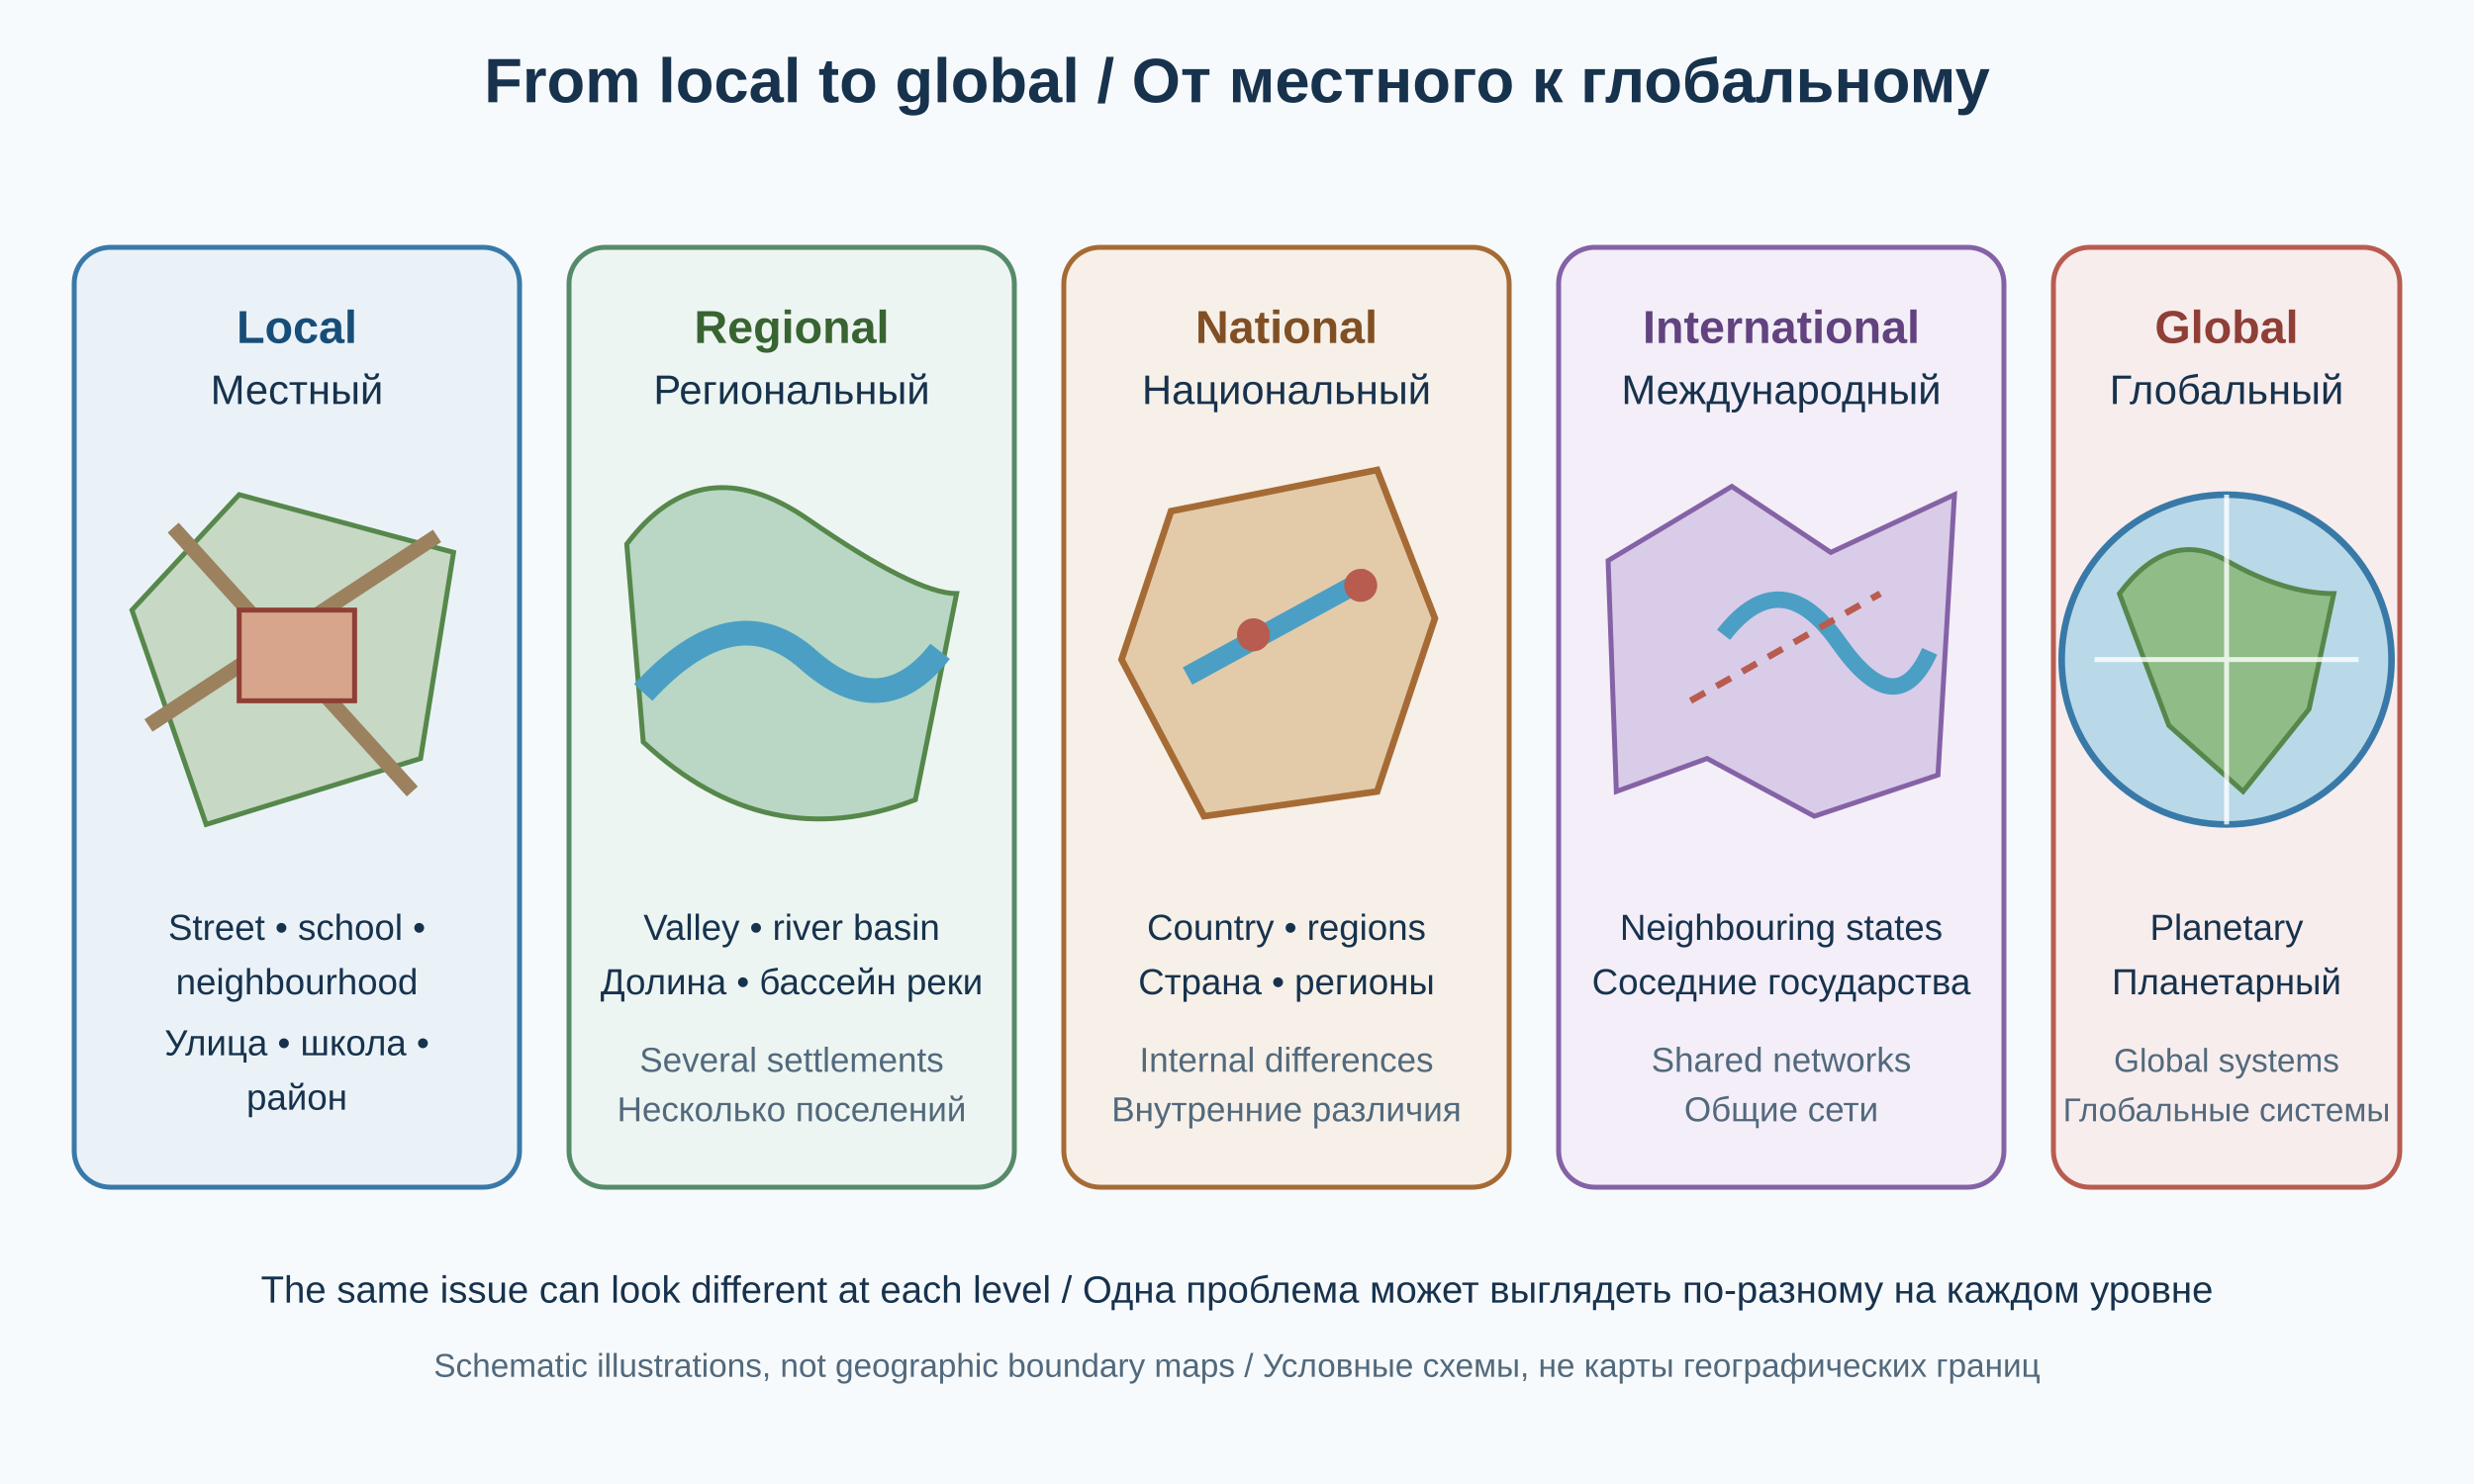
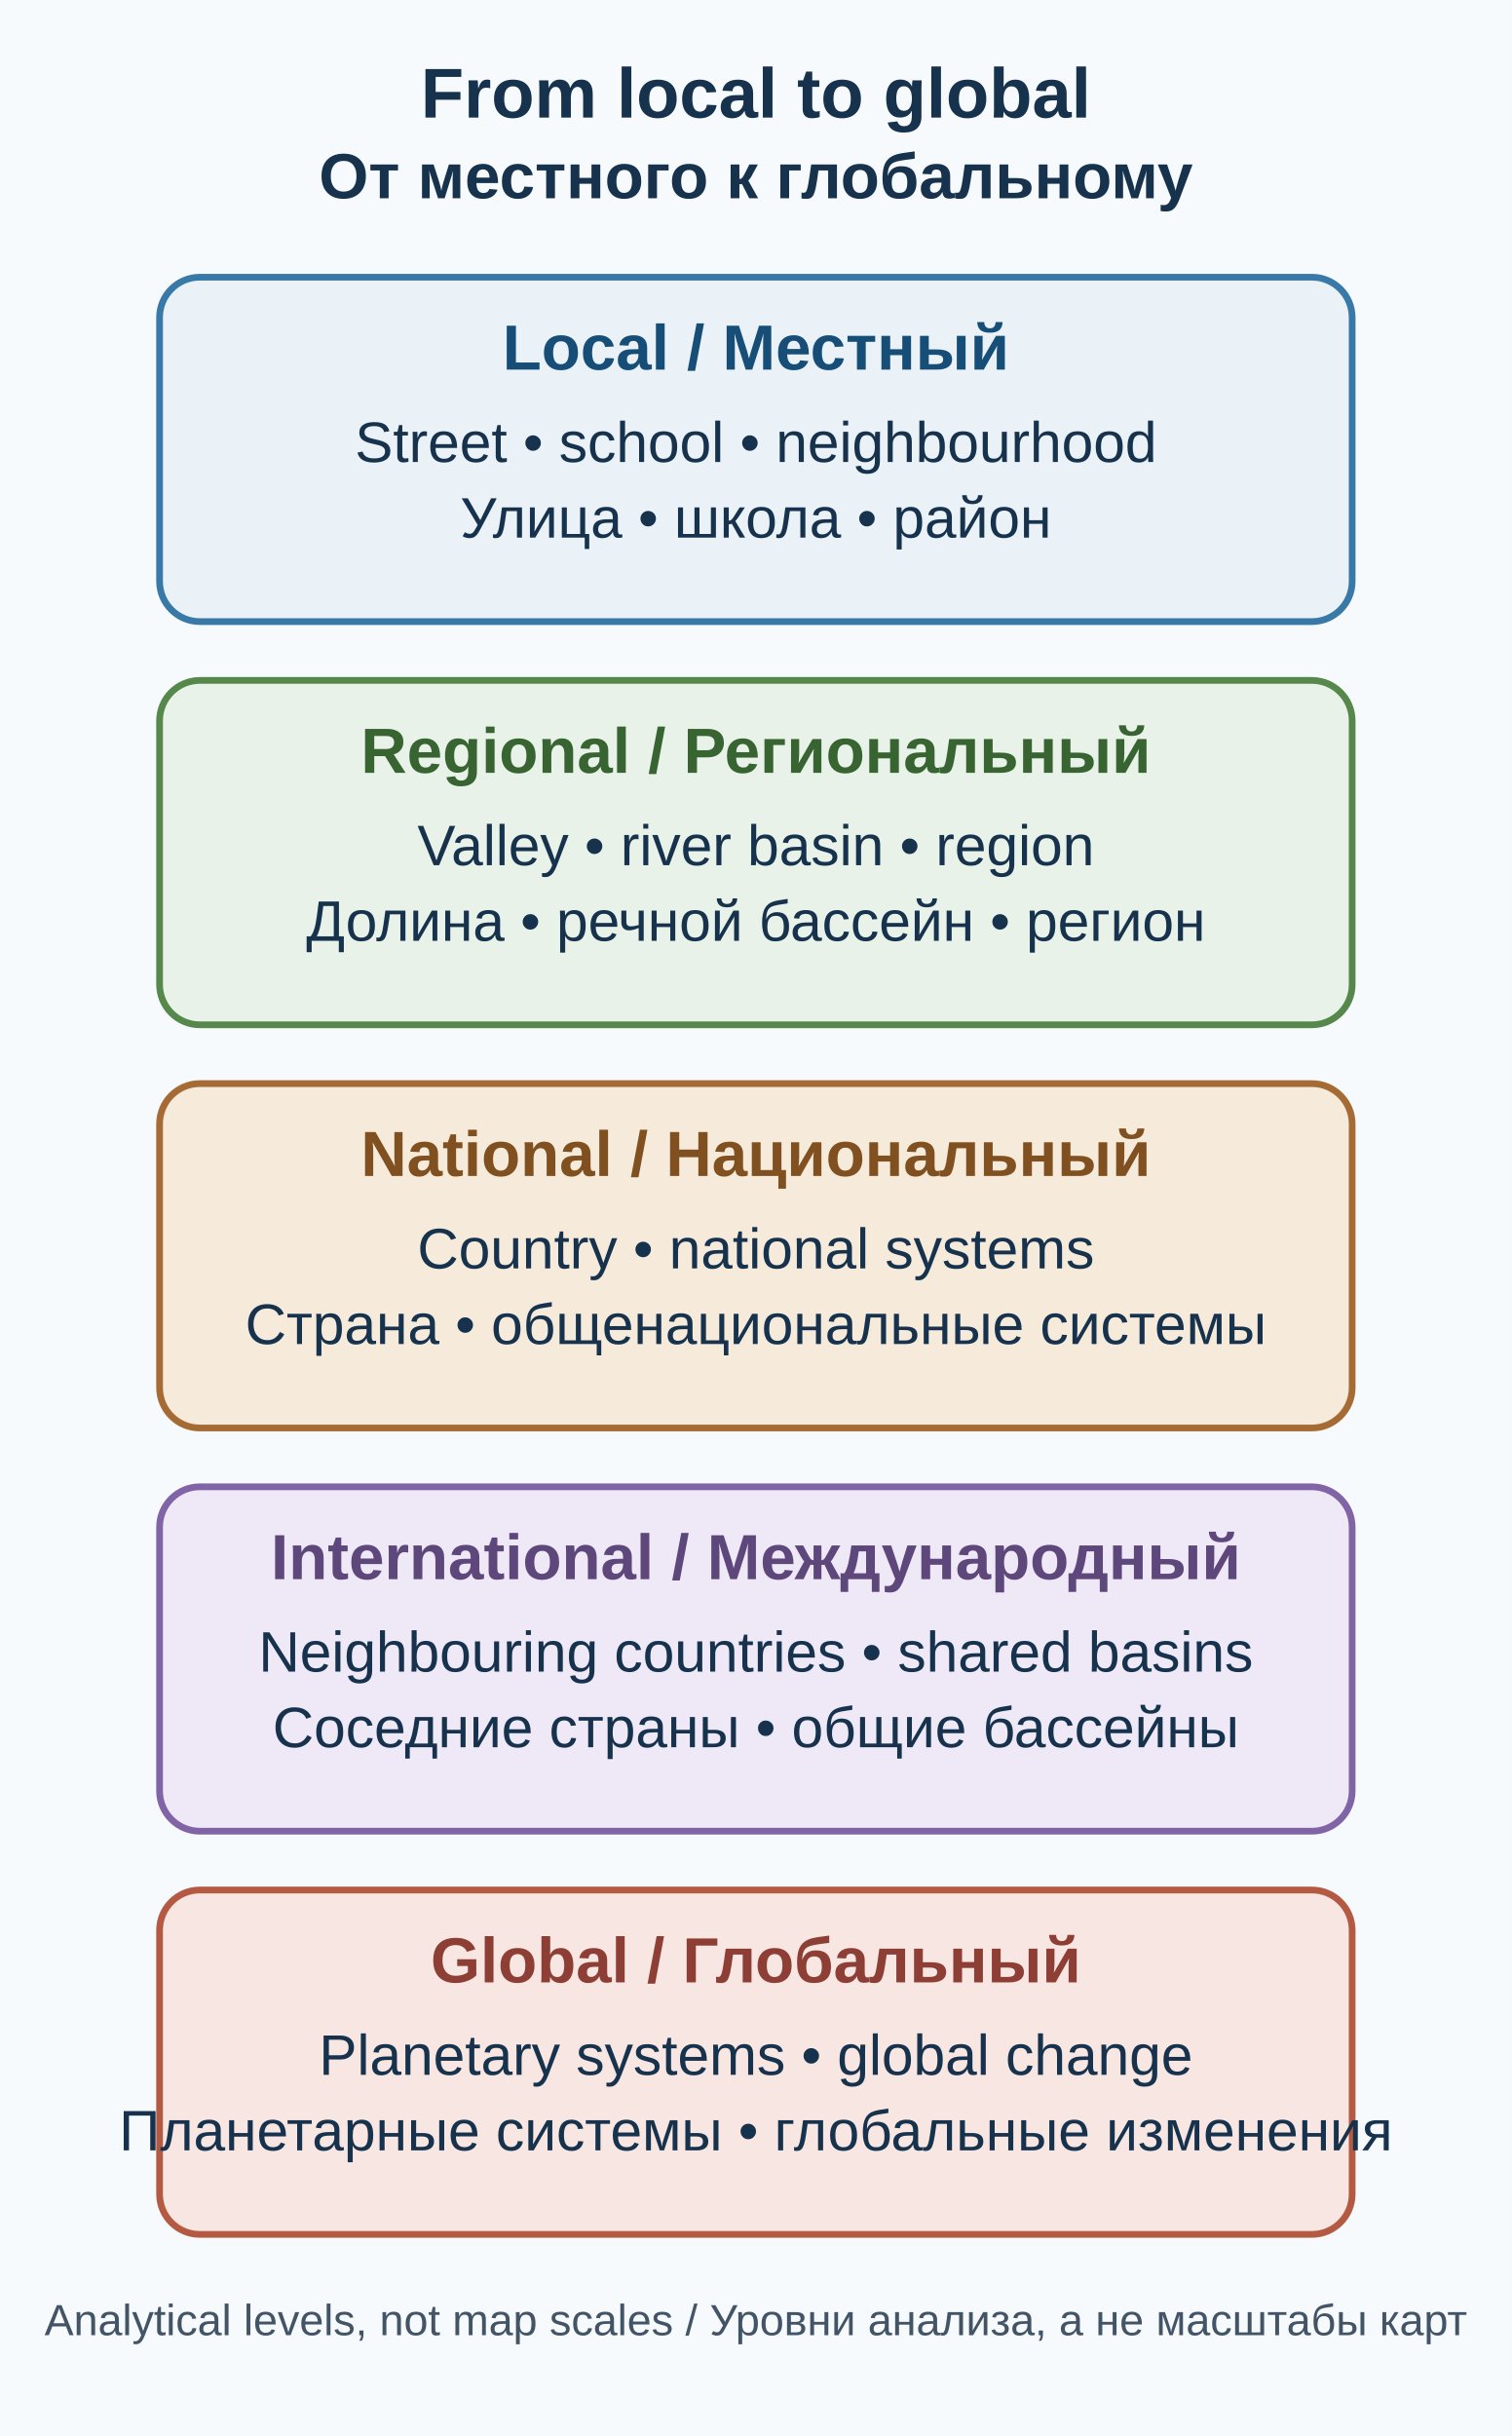
- <svg xmlns="http://www.w3.org/2000/svg" width="1500" height="900" viewBox="0 0 1500 900" role="img" aria-labelledby="t d">
-   <rect width="1500" height="900" fill="#f7fafc" />
-   <text x="750" y="62" text-anchor="middle" font-family="Arial,sans-serif" font-size="38" font-weight="700" fill="#17324d">From local to global / От местного к глобальному</text>
-   <g font-family="Arial,sans-serif" text-anchor="middle">
-     <g transform="translate(45 150)">
-       <rect width="270" height="570" rx="22" fill="#eaf2f8" stroke="#3979a8" stroke-width="3" />
-       <text x="135" y="58" font-size="28" font-weight="700" fill="#174e78">Local</text>
-       <text x="135" y="95" font-size="25" fill="#17324d">Местный</text>
-       <path d="M35 220L100 150 230 185 210 310 80 350Z" fill="#c7d8c4" stroke="#56874b" stroke-width="3" />
-       <path d="M45 290L220 175 M60 170L205 330" stroke="#9b815e" stroke-width="9" />
-       <rect x="100" y="220" width="70" height="55" fill="#d6a58b" stroke="#8f3f36" stroke-width="3" />
-       <text x="135" y="420" font-size="22" fill="#17324d">Street • school •</text>
-       <text x="135" y="453" font-size="22" fill="#17324d">neighbourhood</text>
-       <text x="135" y="490" font-size="22" fill="#17324d">Улица • школа •</text>
-       <text x="135" y="523" font-size="22" fill="#17324d">район</text>
+ <svg xmlns="http://www.w3.org/2000/svg" width="900" height="1450" viewBox="0 0 900 1450" role="img" aria-labelledby="title desc">
+   <rect width="900" height="1450" fill="#f7fafc" />
+   <g font-family="Arial,sans-serif" text-anchor="middle" fill="#17324d">
+     <text x="450" y="70" font-size="42" font-weight="700">From local to global</text>
+     <text x="450" y="118" font-size="38" font-weight="700">От местного к глобальному</text>
+     <g>
+       <rect x="95" y="165" width="710" height="205" rx="24" fill="#eaf2f8" stroke="#3979a8" stroke-width="4" />
+       <text x="450" y="220" font-size="38" font-weight="700" fill="#174e78">Local / Местный</text>
+       <text x="450" y="275" font-size="34">Street • school • neighbourhood</text>
+       <text x="450" y="320" font-size="34">Улица • школа • район</text>
+       <rect x="95" y="405" width="710" height="205" rx="24" fill="#e8f2e8" stroke="#56874b" stroke-width="4" />
+       <text x="450" y="460" font-size="38" font-weight="700" fill="#386432">Regional / Региональный</text>
+       <text x="450" y="515" font-size="34">Valley • river basin • region</text>
+       <text x="450" y="560" font-size="34">Долина • речной бассейн • регион</text>
+       <rect x="95" y="645" width="710" height="205" rx="24" fill="#f6eadb" stroke="#a66b35" stroke-width="4" />
+       <text x="450" y="700" font-size="38" font-weight="700" fill="#805020">National / Национальный</text>
+       <text x="450" y="755" font-size="34">Country • national systems</text>
+       <text x="450" y="800" font-size="34">Страна • общенациональные системы</text>
+       <rect x="95" y="885" width="710" height="205" rx="24" fill="#eee8f7" stroke="#8064a5" stroke-width="4" />
+       <text x="450" y="940" font-size="38" font-weight="700" fill="#5d477b">International / Международный</text>
+       <text x="450" y="995" font-size="34">Neighbouring countries • shared basins</text>
+       <text x="450" y="1040" font-size="34">Соседние страны • общие бассейны</text>
+       <rect x="95" y="1125" width="710" height="205" rx="24" fill="#f8e6e2" stroke="#b45a43" stroke-width="4" />
+       <text x="450" y="1180" font-size="38" font-weight="700" fill="#8d3f35">Global / Глобальный</text>
+       <text x="450" y="1235" font-size="34">Planetary systems • global change</text>
+       <text x="450" y="1280" font-size="34">Планетарные системы • глобальные изменения</text>
    </g>
-     <g transform="translate(345 150)">
-       <rect width="270" height="570" rx="22" fill="#edf5f2" stroke="#568b6a" stroke-width="3" />
-       <text x="135" y="58" font-size="28" font-weight="700" fill="#386432">Regional</text>
-       <text x="135" y="95" font-size="25" fill="#17324d">Региональный</text>
-       <path d="M35 180Q80 120 145 165T235 210L210 335Q120 370 45 300Z" fill="#b9d7c4" stroke="#56874b" stroke-width="3" />
-       <path d="M45 270Q100 210 145 250T225 245" fill="none" stroke="#4b9fc4" stroke-width="15" />
-       <text x="135" y="420" font-size="22" fill="#17324d">Valley • river basin</text>
-       <text x="135" y="453" font-size="22" fill="#17324d">Долина • бассейн реки</text>
-       <text x="135" y="500" font-size="21" fill="#52697c">Several settlements</text>
-       <text x="135" y="530" font-size="21" fill="#52697c">Несколько поселений</text>
-     </g>
-     <g transform="translate(645 150)">
-       <rect width="270" height="570" rx="22" fill="#f6f0e8" stroke="#a66b35" stroke-width="3" />
-       <text x="135" y="58" font-size="28" font-weight="700" fill="#805024">National</text>
-       <text x="135" y="95" font-size="25" fill="#17324d">Национальный</text>
-       <path d="M65 160L190 135 225 225 190 330 85 345 35 250Z" fill="#e3cba9" stroke="#a66b35" stroke-width="4" />
-       <path d="M75 260L185 200" stroke="#4b9fc4" stroke-width="12" />
-       <circle cx="115" cy="235" r="10" fill="#b85c50" />
-       <circle cx="180" cy="205" r="10" fill="#b85c50" />
-       <text x="135" y="420" font-size="22" fill="#17324d">Country • regions</text>
-       <text x="135" y="453" font-size="22" fill="#17324d">Страна • регионы</text>
-       <text x="135" y="500" font-size="21" fill="#52697c">Internal differences</text>
-       <text x="135" y="530" font-size="21" fill="#52697c">Внутренние различия</text>
-     </g>
-     <g transform="translate(945 150)">
-       <rect width="270" height="570" rx="22" fill="#f3eef7" stroke="#8562a6" stroke-width="3" />
-       <text x="135" y="58" font-size="28" font-weight="700" fill="#62427f">International</text>
-       <text x="135" y="95" font-size="25" fill="#17324d">Международный</text>
-       <path d="M30 190L105 145 165 185 240 150 230 320 155 345 90 310 35 330Z" fill="#d9cce8" stroke="#8562a6" stroke-width="3" />
-       <path d="M100 235Q135 190 170 240T225 245" fill="none" stroke="#4b9fc4" stroke-width="10" />
-       <path d="M80 275L195 210" stroke="#b85c50" stroke-width="4" stroke-dasharray="10 8" />
-       <text x="135" y="420" font-size="22" fill="#17324d">Neighbouring states</text>
-       <text x="135" y="453" font-size="22" fill="#17324d">Соседние государства</text>
-       <text x="135" y="500" font-size="21" fill="#52697c">Shared networks</text>
-       <text x="135" y="530" font-size="21" fill="#52697c">Общие сети</text>
-     </g>
-     <g transform="translate(1245 150)">
-       <rect width="210" height="570" rx="22" fill="#f7eded" stroke="#b85c50" stroke-width="3" />
-       <text x="105" y="58" font-size="28" font-weight="700" fill="#8f3f36">Global</text>
-       <text x="105" y="95" font-size="25" fill="#17324d">Глобальный</text>
-       <circle cx="105" cy="250" r="100" fill="#b9d9e8" stroke="#3979a8" stroke-width="4" />
-       <path d="M40 210Q70 170 105 190T170 210L155 280 115 330 70 290Z" fill="#8fbc87" stroke="#56874b" stroke-width="3" />
-       <path d="M25 250H185 M105 150V350" stroke="#fff" stroke-width="3" opacity=".8" />
-       <text x="105" y="420" font-size="22" fill="#17324d">Planetary</text>
-       <text x="105" y="453" font-size="22" fill="#17324d">Планетарный</text>
-       <text x="105" y="500" font-size="20" fill="#52697c">Global systems</text>
-       <text x="105" y="530" font-size="20" fill="#52697c">Глобальные системы</text>
-     </g>
+     <text x="450" y="1390" font-size="26" fill="#425466">Analytical levels, not map scales / Уровни анализа, а не масштабы карт</text>
  </g>
-   <text x="750" y="790" text-anchor="middle" font-family="Arial,sans-serif" font-size="23" fill="#17324d">The same issue can look different at each level / Одна проблема может выглядеть по-разному на каждом уровне</text>
-   <text x="750" y="835" text-anchor="middle" font-family="Arial,sans-serif" font-size="20" fill="#52697c">Schematic illustrations, not geographic boundary maps / Условные схемы, не карты географических границ</text>
</svg>
